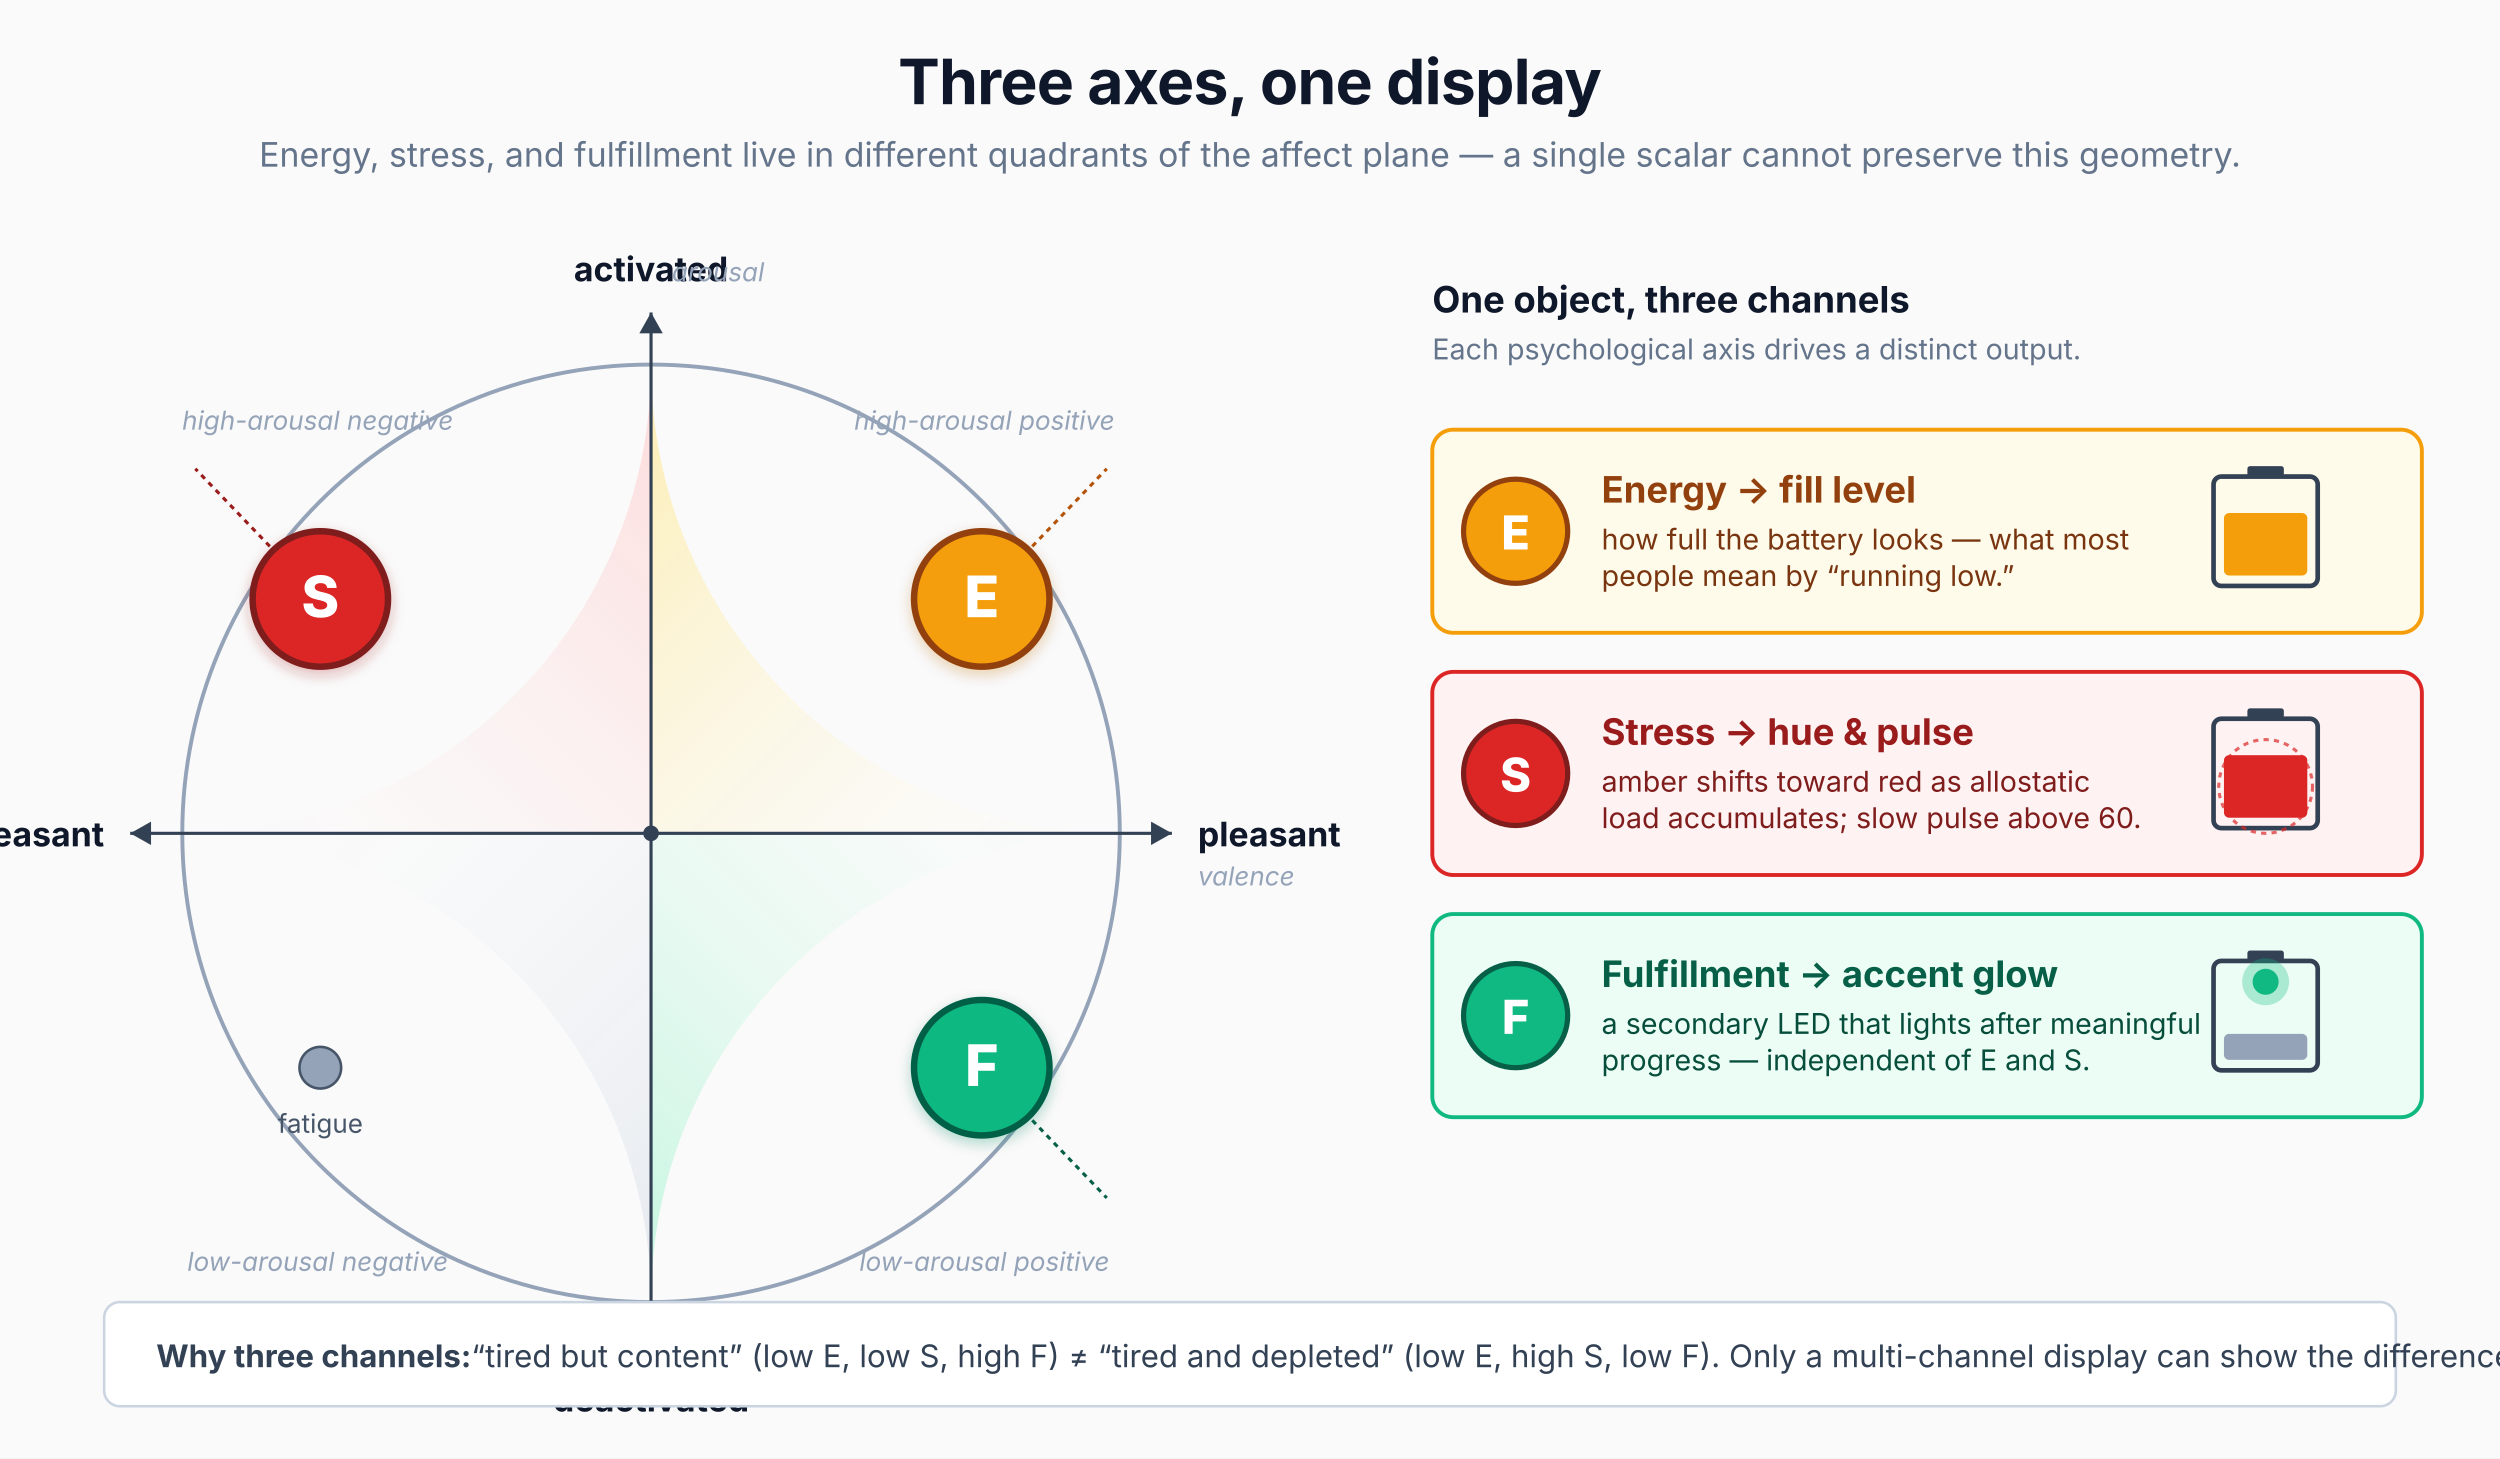
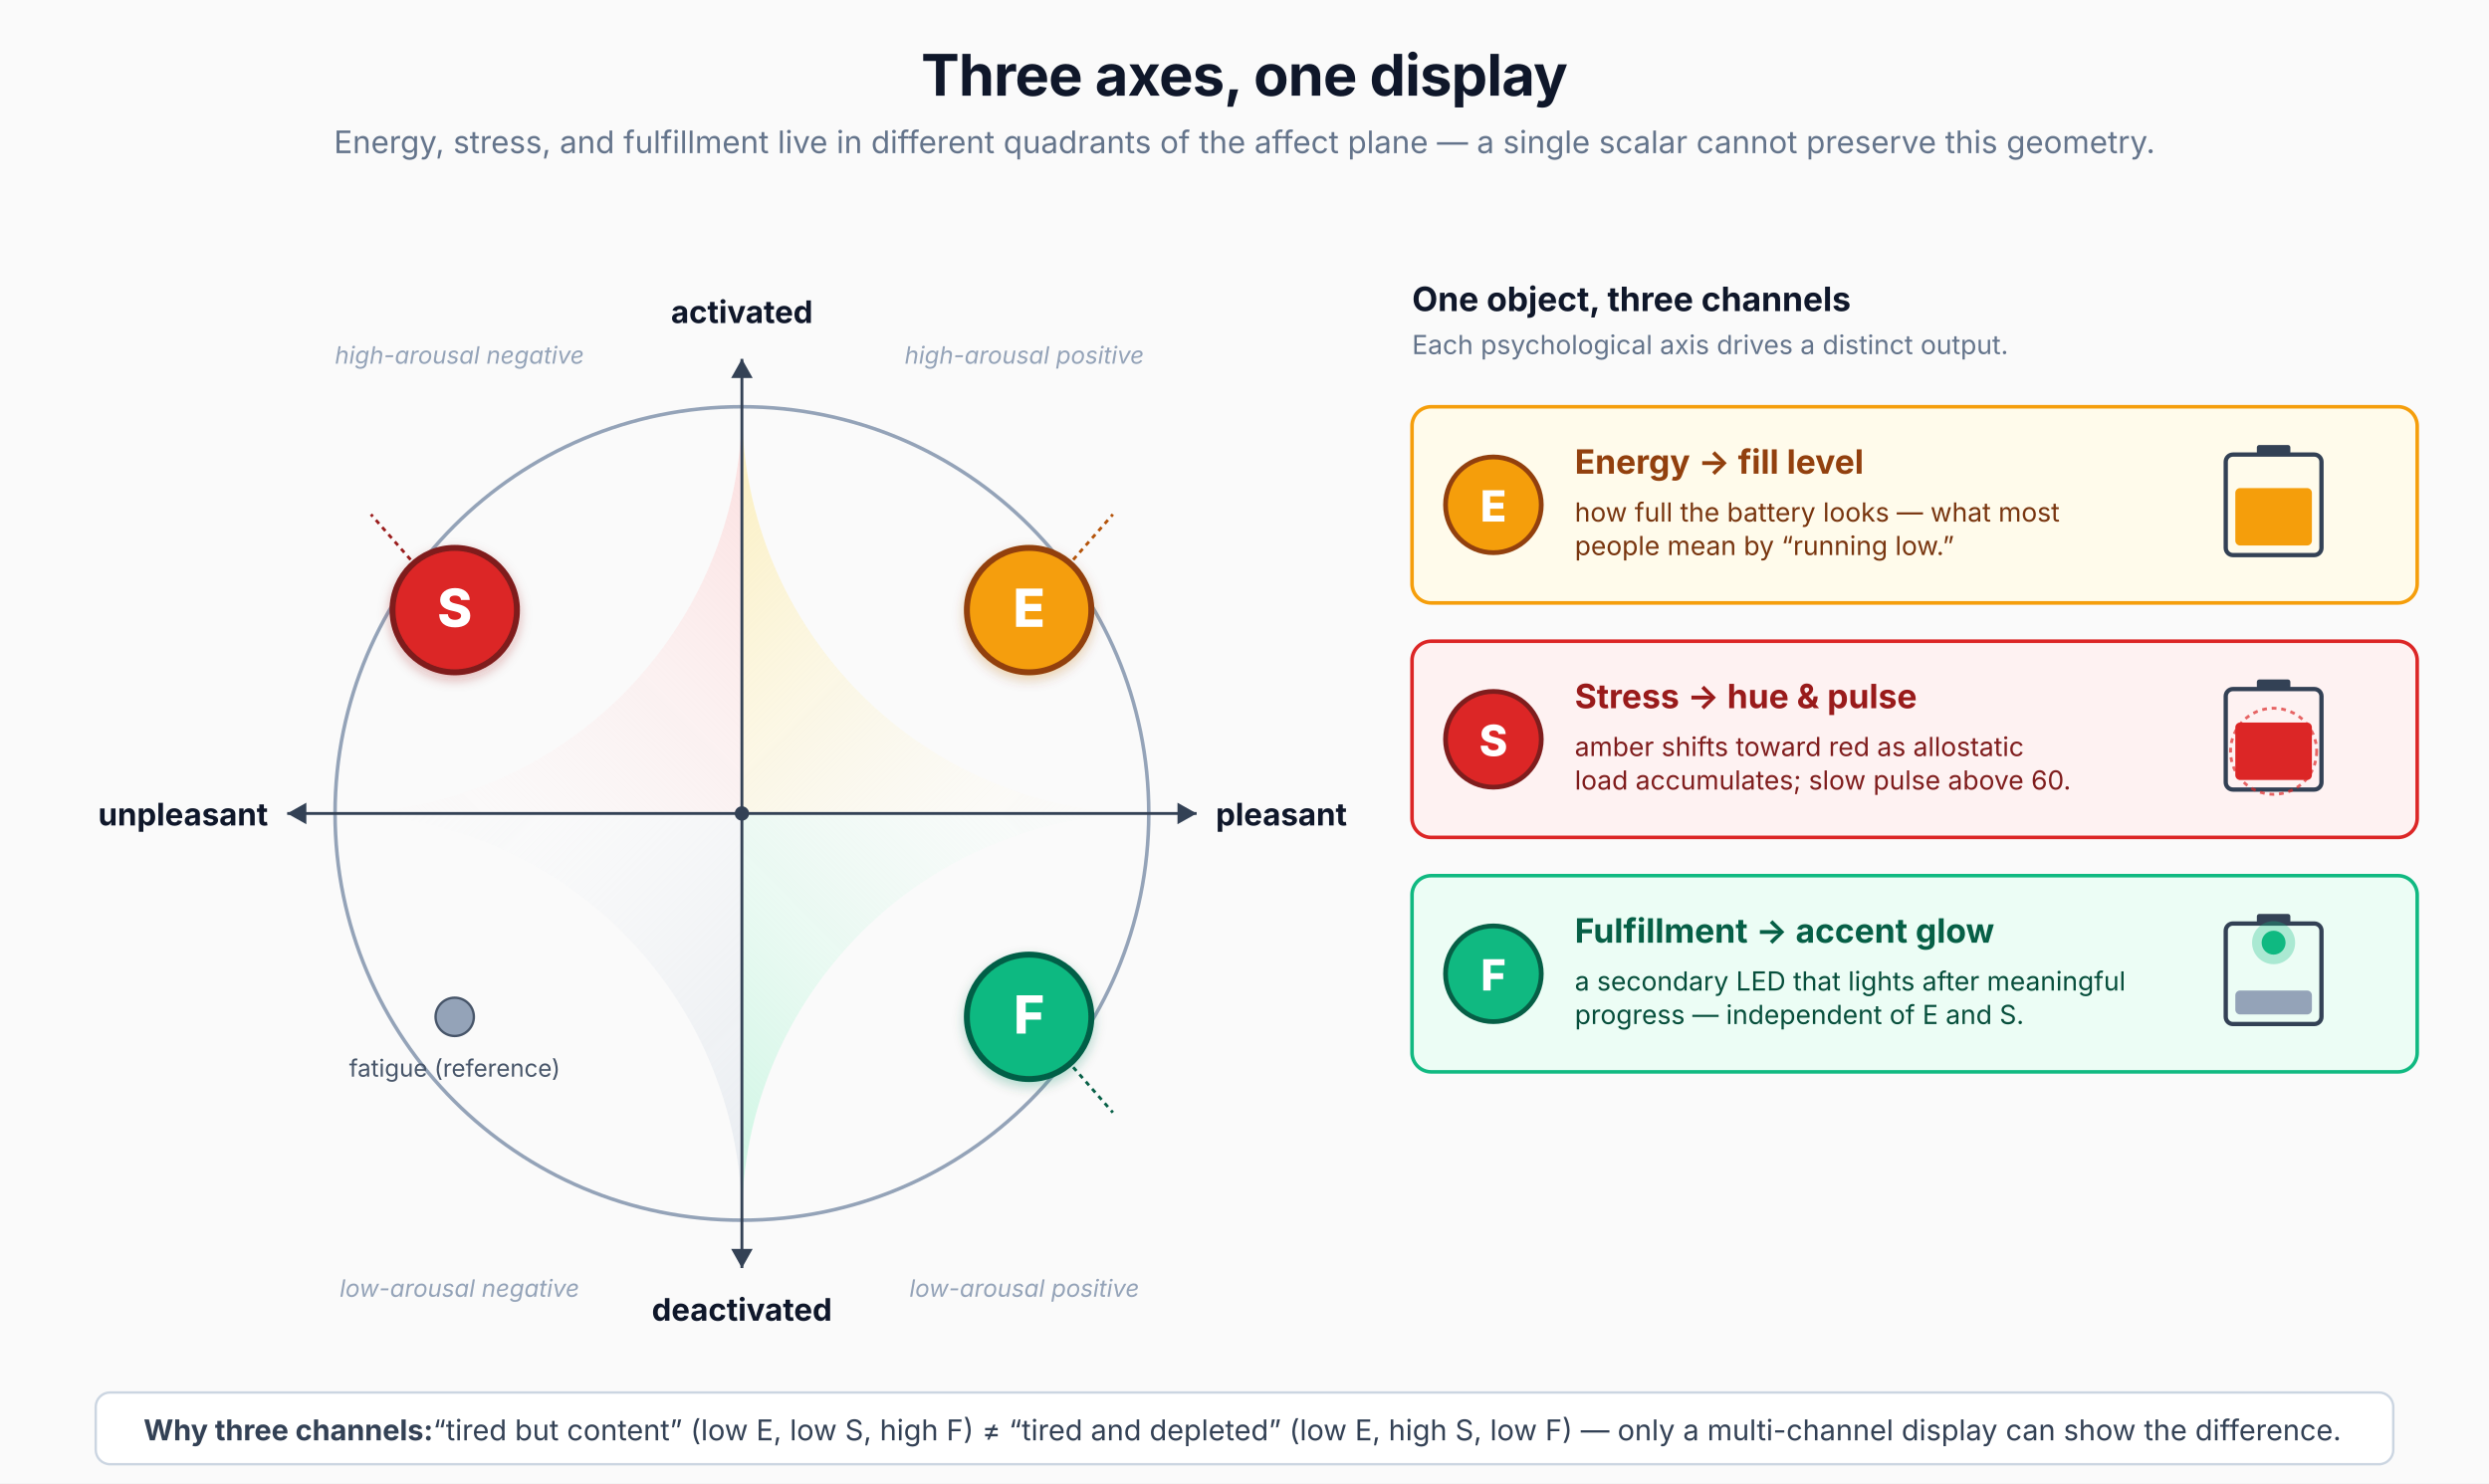
- <svg xmlns="http://www.w3.org/2000/svg" viewBox="0 0 960 560" font-family="system-ui, -apple-system, 'Segoe UI', sans-serif">
+ <svg xmlns="http://www.w3.org/2000/svg" viewBox="0 0 1040 620" font-family="system-ui, -apple-system, 'Segoe UI', sans-serif">
  <defs>
    <linearGradient id="bgEnergy" x1="100%" y1="100%" x2="0%" y2="0%">
      <stop offset="0%" stop-color="#fffbeb" stop-opacity="0" />
-       <stop offset="100%" stop-color="#fde68a" stop-opacity="0.65" />
+       <stop offset="100%" stop-color="#fde68a" stop-opacity="0.55" />
    </linearGradient>
    <linearGradient id="bgStress" x1="0%" y1="100%" x2="100%" y2="0%">
      <stop offset="0%" stop-color="#fef2f2" stop-opacity="0" />
-       <stop offset="100%" stop-color="#fecaca" stop-opacity="0.65" />
+       <stop offset="100%" stop-color="#fecaca" stop-opacity="0.55" />
    </linearGradient>
    <linearGradient id="bgFulfill" x1="100%" y1="0%" x2="0%" y2="100%">
      <stop offset="0%" stop-color="#ecfdf5" stop-opacity="0" />
-       <stop offset="100%" stop-color="#a7f3d0" stop-opacity="0.65" />
+       <stop offset="100%" stop-color="#a7f3d0" stop-opacity="0.55" />
    </linearGradient>
    <linearGradient id="bgLow" x1="0%" y1="0%" x2="100%" y2="100%">
      <stop offset="0%" stop-color="#f8fafc" stop-opacity="0" />
-       <stop offset="100%" stop-color="#cbd5e1" stop-opacity="0.45" />
+       <stop offset="100%" stop-color="#cbd5e1" stop-opacity="0.4" />
    </linearGradient>
    <filter id="dropShadow" x="-50%" y="-50%" width="200%" height="200%">
      <feGaussianBlur stdDeviation="2.5" />
      <feOffset dx="0" dy="2" result="o" />
      <feComponentTransfer>
        <feFuncA type="linear" slope="0.3" />
      </feComponentTransfer>
      <feMerge>
        <feMergeNode />
        <feMergeNode in="SourceGraphic" />
      </feMerge>
    </filter>
  </defs>
-   <rect width="960" height="560" fill="#fafafa" />
-   <text x="480" y="40" text-anchor="middle" font-size="24" font-weight="700" fill="#0f172a" letter-spacing="-0.3">Three axes, one display</text>
-   <text x="480" y="64" text-anchor="middle" font-size="13" fill="#64748b">Energy, stress, and fulfillment live in different quadrants of the affect plane — a single scalar cannot preserve this geometry.</text>
-   <g transform="translate(250,320)">
-     <path d="M 0 0 L 180 0 A 180 180 0 0 1 0 -180 Z" fill="url(#bgEnergy)" />
-     <path d="M 0 0 L 0 -180 A 180 180 0 0 1 -180 0 Z" fill="url(#bgStress)" />
-     <path d="M 0 0 L -180 0 A 180 180 0 0 1 0 180 Z" fill="url(#bgLow)" />
-     <path d="M 0 0 L 0 180 A 180 180 0 0 1 180 0 Z" fill="url(#bgFulfill)" />
-     <circle cx="0" cy="0" r="180" fill="none" stroke="#94a3b8" stroke-width="1.5" />
-     <line x1="-200" y1="0" x2="200" y2="0" stroke="#334155" stroke-width="1.2" />
-     <line x1="0" y1="200" x2="0" y2="-200" stroke="#334155" stroke-width="1.2" />
-     <polygon points="200,0 192,-4.5 192,4.5" fill="#334155" />
-     <polygon points="-200,0 -192,-4.5 -192,4.5" fill="#334155" />
-     <polygon points="0,-200 -4.5,-192 4.5,-192" fill="#334155" />
-     <polygon points="0,200 -4.5,192 4.5,192" fill="#334155" />
-     <text x="210" y="5" font-size="13" font-weight="700" fill="#0f172a">pleasant</text>
-     <text x="-210" y="5" text-anchor="end" font-size="13" font-weight="700" fill="#0f172a">unpleasant</text>
-     <text x="0" y="-212" text-anchor="middle" font-size="13" font-weight="700" fill="#0f172a">activated</text>
-     <text x="0" y="222" text-anchor="middle" font-size="13" font-weight="700" fill="#0f172a">deactivated</text>
-     <text x="210" y="20" font-size="10" fill="#94a3b8" font-style="italic">valence</text>
-     <text x="8" y="-212" font-size="10" fill="#94a3b8" font-style="italic">arousal</text>
-     <text x="128" y="-155" text-anchor="middle" font-size="10" fill="#94a3b8" font-style="italic">high-arousal positive</text>
-     <text x="-128" y="-155" text-anchor="middle" font-size="10" fill="#94a3b8" font-style="italic">high-arousal negative</text>
-     <text x="-128" y="168" text-anchor="middle" font-size="10" fill="#94a3b8" font-style="italic">low-arousal negative</text>
-     <text x="128" y="168" text-anchor="middle" font-size="10" fill="#94a3b8" font-style="italic">low-arousal positive</text>
-     <line x1="127" y1="-90" x2="175" y2="-140" stroke="#b45309" stroke-width="1.2" stroke-dasharray="2,2" />
+   <rect width="1040" height="620" fill="#fafafa" />
+   <text x="520" y="40" text-anchor="middle" font-size="24" font-weight="700" fill="#0f172a" letter-spacing="-0.3">Three axes, one display</text>
+   <text x="520" y="64" text-anchor="middle" font-size="13" fill="#64748b">Energy, stress, and fulfillment live in different quadrants of the affect plane — a single scalar cannot preserve this geometry.</text>
+   <g transform="translate(310,340)">
+     <path d="M 0 0 L 170 0 A 170 170 0 0 1 0 -170 Z" fill="url(#bgEnergy)" />
+     <path d="M 0 0 L 0 -170 A 170 170 0 0 1 -170 0 Z" fill="url(#bgStress)" />
+     <path d="M 0 0 L -170 0 A 170 170 0 0 1 0 170 Z" fill="url(#bgLow)" />
+     <path d="M 0 0 L 0 170 A 170 170 0 0 1 170 0 Z" fill="url(#bgFulfill)" />
+     <circle cx="0" cy="0" r="170" fill="none" stroke="#94a3b8" stroke-width="1.5" />
+     <line x1="-190" y1="0" x2="190" y2="0" stroke="#334155" stroke-width="1.2" />
+     <line x1="0" y1="190" x2="0" y2="-190" stroke="#334155" stroke-width="1.2" />
+     <polygon points="190,0 182,-4.5 182,4.5" fill="#334155" />
+     <polygon points="-190,0 -182,-4.5 -182,4.5" fill="#334155" />
+     <polygon points="0,-190 -4.5,-182 4.5,-182" fill="#334155" />
+     <polygon points="0,190 -4.5,182 4.5,182" fill="#334155" />
+     <text x="198" y="5" font-size="13" font-weight="700" fill="#0f172a">pleasant</text>
+     <text x="-198" y="5" text-anchor="end" font-size="13" font-weight="700" fill="#0f172a">unpleasant</text>
+     <text x="0" y="-205" text-anchor="middle" font-size="13" font-weight="700" fill="#0f172a">activated</text>
+     <text x="0" y="212" text-anchor="middle" font-size="13" font-weight="700" fill="#0f172a">deactivated</text>
+     <text x="118" y="-188" text-anchor="middle" font-size="10" fill="#94a3b8" font-style="italic">high-arousal positive</text>
+     <text x="-118" y="-188" text-anchor="middle" font-size="10" fill="#94a3b8" font-style="italic">high-arousal negative</text>
+     <text x="-118" y="202" text-anchor="middle" font-size="10" fill="#94a3b8" font-style="italic">low-arousal negative</text>
+     <text x="118" y="202" text-anchor="middle" font-size="10" fill="#94a3b8" font-style="italic">low-arousal positive</text>
+     <line x1="120" y1="-85" x2="155" y2="-125" stroke="#b45309" stroke-width="1.2" stroke-dasharray="2,2" />
    <g filter="url(#dropShadow)">
-       <circle cx="127" cy="-90" r="26" fill="#f59e0b" stroke="#92400e" stroke-width="2.5" />
-       <text x="127" y="-83" text-anchor="middle" font-size="22" font-weight="800" fill="#fff">E</text>
+       <circle cx="120" cy="-85" r="26" fill="#f59e0b" stroke="#92400e" stroke-width="2.5" />
+       <text x="120" y="-78" text-anchor="middle" font-size="22" font-weight="800" fill="#fff">E</text>
    </g>
-     <line x1="-127" y1="-90" x2="-175" y2="-140" stroke="#991b1b" stroke-width="1.2" stroke-dasharray="2,2" />
+     <line x1="-120" y1="-85" x2="-155" y2="-125" stroke="#991b1b" stroke-width="1.2" stroke-dasharray="2,2" />
    <g filter="url(#dropShadow)">
-       <circle cx="-127" cy="-90" r="26" fill="#dc2626" stroke="#7f1d1d" stroke-width="2.5" />
-       <text x="-127" y="-83" text-anchor="middle" font-size="22" font-weight="800" fill="#fff">S</text>
+       <circle cx="-120" cy="-85" r="26" fill="#dc2626" stroke="#7f1d1d" stroke-width="2.5" />
+       <text x="-120" y="-78" text-anchor="middle" font-size="22" font-weight="800" fill="#fff">S</text>
    </g>
-     <line x1="127" y1="90" x2="175" y2="140" stroke="#065f46" stroke-width="1.2" stroke-dasharray="2,2" />
+     <line x1="120" y1="85" x2="155" y2="125" stroke="#065f46" stroke-width="1.2" stroke-dasharray="2,2" />
    <g filter="url(#dropShadow)">
-       <circle cx="127" cy="90" r="26" fill="#10b981" stroke="#065f46" stroke-width="2.5" />
-       <text x="127" y="97" text-anchor="middle" font-size="22" font-weight="800" fill="#fff">F</text>
+       <circle cx="120" cy="85" r="26" fill="#10b981" stroke="#065f46" stroke-width="2.5" />
+       <text x="120" y="92" text-anchor="middle" font-size="22" font-weight="800" fill="#fff">F</text>
    </g>
-     <circle cx="-127" cy="90" r="8" fill="#94a3b8" stroke="#475569" stroke-width="1" />
-     <text x="-127" y="115" text-anchor="middle" font-size="10" fill="#475569">fatigue</text>
+     <circle cx="-120" cy="85" r="8" fill="#94a3b8" stroke="#475569" stroke-width="1" />
+     <text x="-120" y="110" text-anchor="middle" font-size="10" fill="#475569">fatigue (reference)</text>
    <circle cx="0" cy="0" r="3" fill="#334155" />
  </g>
-   <g transform="translate(550,120)">
+   <g transform="translate(590,130)">
    <text x="0" y="0" font-size="14" font-weight="700" fill="#0f172a">One object, three channels</text>
    <text x="0" y="18" font-size="11" fill="#64748b">Each psychological axis drives a distinct output.</text>
-     <g transform="translate(0,45)">
-       <rect x="0" y="0" width="380" height="78" rx="8" fill="#fffbeb" stroke="#f59e0b" stroke-width="1.5" />
-       <circle cx="32" cy="39" r="20" fill="#f59e0b" stroke="#92400e" stroke-width="2" />
-       <text x="32" y="46" text-anchor="middle" font-size="18" font-weight="800" fill="#fff">E</text>
-       <text x="65" y="28" font-size="14" font-weight="700" fill="#92400e">Energy → fill level</text>
-       <text x="65" y="46" font-size="11" fill="#78350f">how full the battery looks — what most</text>
-       <text x="65" y="60" font-size="11" fill="#78350f">people mean by “running low.”</text>
-       <g transform="translate(300,18)">
+     <g transform="translate(0,40)">
+       <rect x="0" y="0" width="420" height="82" rx="8" fill="#fffbeb" stroke="#f59e0b" stroke-width="1.5" />
+       <circle cx="34" cy="41" r="20" fill="#f59e0b" stroke="#92400e" stroke-width="2" />
+       <text x="34" y="48" text-anchor="middle" font-size="18" font-weight="800" fill="#fff">E</text>
+       <text x="68" y="28" font-size="14" font-weight="700" fill="#92400e">Energy → fill level</text>
+       <text x="68" y="48" font-size="11" fill="#78350f">how full the battery looks — what most</text>
+       <text x="68" y="62" font-size="11" fill="#78350f">people mean by “running low.”</text>
+       <g transform="translate(340,20)">
        <rect x="0" y="0" width="40" height="42" rx="3" fill="none" stroke="#334155" stroke-width="1.8" />
        <rect x="13" y="-4" width="14" height="4" rx="1" fill="#334155" />
        <rect x="4" y="14" width="32" height="24" rx="2" fill="#f59e0b" />
      </g>
    </g>
    <g transform="translate(0,138)">
-       <rect x="0" y="0" width="380" height="78" rx="8" fill="#fef2f2" stroke="#dc2626" stroke-width="1.5" />
-       <circle cx="32" cy="39" r="20" fill="#dc2626" stroke="#7f1d1d" stroke-width="2" />
-       <text x="32" y="46" text-anchor="middle" font-size="18" font-weight="800" fill="#fff">S</text>
-       <text x="65" y="28" font-size="14" font-weight="700" fill="#991b1b">Stress → hue &amp; pulse</text>
-       <text x="65" y="46" font-size="11" fill="#7f1d1d">amber shifts toward red as allostatic</text>
-       <text x="65" y="60" font-size="11" fill="#7f1d1d">load accumulates; slow pulse above 60.</text>
-       <g transform="translate(300,18)">
+       <rect x="0" y="0" width="420" height="82" rx="8" fill="#fef2f2" stroke="#dc2626" stroke-width="1.5" />
+       <circle cx="34" cy="41" r="20" fill="#dc2626" stroke="#7f1d1d" stroke-width="2" />
+       <text x="34" y="48" text-anchor="middle" font-size="18" font-weight="800" fill="#fff">S</text>
+       <text x="68" y="28" font-size="14" font-weight="700" fill="#991b1b">Stress → hue &amp; pulse</text>
+       <text x="68" y="48" font-size="11" fill="#7f1d1d">amber shifts toward red as allostatic</text>
+       <text x="68" y="62" font-size="11" fill="#7f1d1d">load accumulates; slow pulse above 60.</text>
+       <g transform="translate(340,20)">
        <rect x="0" y="0" width="40" height="42" rx="3" fill="none" stroke="#334155" stroke-width="1.8" />
        <rect x="13" y="-4" width="14" height="4" rx="1" fill="#334155" />
        <rect x="4" y="14" width="32" height="24" rx="2" fill="#dc2626" />
        <circle cx="20" cy="26" r="18" fill="none" stroke="#dc2626" stroke-width="1.2" stroke-dasharray="2,2" opacity="0.7" />
      </g>
    </g>
-     <g transform="translate(0,231)">
-       <rect x="0" y="0" width="380" height="78" rx="8" fill="#ecfdf5" stroke="#10b981" stroke-width="1.5" />
-       <circle cx="32" cy="39" r="20" fill="#10b981" stroke="#065f46" stroke-width="2" />
-       <text x="32" y="46" text-anchor="middle" font-size="18" font-weight="800" fill="#fff">F</text>
-       <text x="65" y="28" font-size="14" font-weight="700" fill="#065f46">Fulfillment → accent glow</text>
-       <text x="65" y="46" font-size="11" fill="#064e3b">a secondary LED that lights after meaningful</text>
-       <text x="65" y="60" font-size="11" fill="#064e3b">progress — independent of E and S.</text>
-       <g transform="translate(300,18)">
+     <g transform="translate(0,236)">
+       <rect x="0" y="0" width="420" height="82" rx="8" fill="#ecfdf5" stroke="#10b981" stroke-width="1.5" />
+       <circle cx="34" cy="41" r="20" fill="#10b981" stroke="#065f46" stroke-width="2" />
+       <text x="34" y="48" text-anchor="middle" font-size="18" font-weight="800" fill="#fff">F</text>
+       <text x="68" y="28" font-size="14" font-weight="700" fill="#065f46">Fulfillment → accent glow</text>
+       <text x="68" y="48" font-size="11" fill="#064e3b">a secondary LED that lights after meaningful</text>
+       <text x="68" y="62" font-size="11" fill="#064e3b">progress — independent of E and S.</text>
+       <g transform="translate(340,20)">
        <rect x="0" y="0" width="40" height="42" rx="3" fill="none" stroke="#334155" stroke-width="1.8" />
        <rect x="13" y="-4" width="14" height="4" rx="1" fill="#334155" />
        <rect x="4" y="28" width="32" height="10" rx="2" fill="#94a3b8" />
        <circle cx="20" cy="8" r="5" fill="#10b981" />
        <circle cx="20" cy="8" r="9" fill="#10b981" fill-opacity="0.3" />
      </g>
    </g>
  </g>
-   <g transform="translate(40,500)">
-     <rect x="0" y="0" width="880" height="40" rx="6" fill="#fff" stroke="#cbd5e1" />
-     <text x="20" y="25" font-size="12" fill="#334155">
-       <tspan font-weight="700">Why three channels: </tspan>“tired but content” (low E, low S, high F) ≠ “tired and depleted” (low E, high S, low F). Only a multi-channel display can show the difference.</text>
+   <g transform="translate(40,582)">
+     <rect x="0" y="0" width="960" height="30" rx="6" fill="#fff" stroke="#cbd5e1" />
+     <text x="20" y="20" font-size="12" fill="#334155">
+       <tspan font-weight="700">Why three channels: </tspan>“tired but content” (low E, low S, high F) ≠ “tired and depleted” (low E, high S, low F) — only a multi-channel display can show the difference.</text>
  </g>
</svg>
